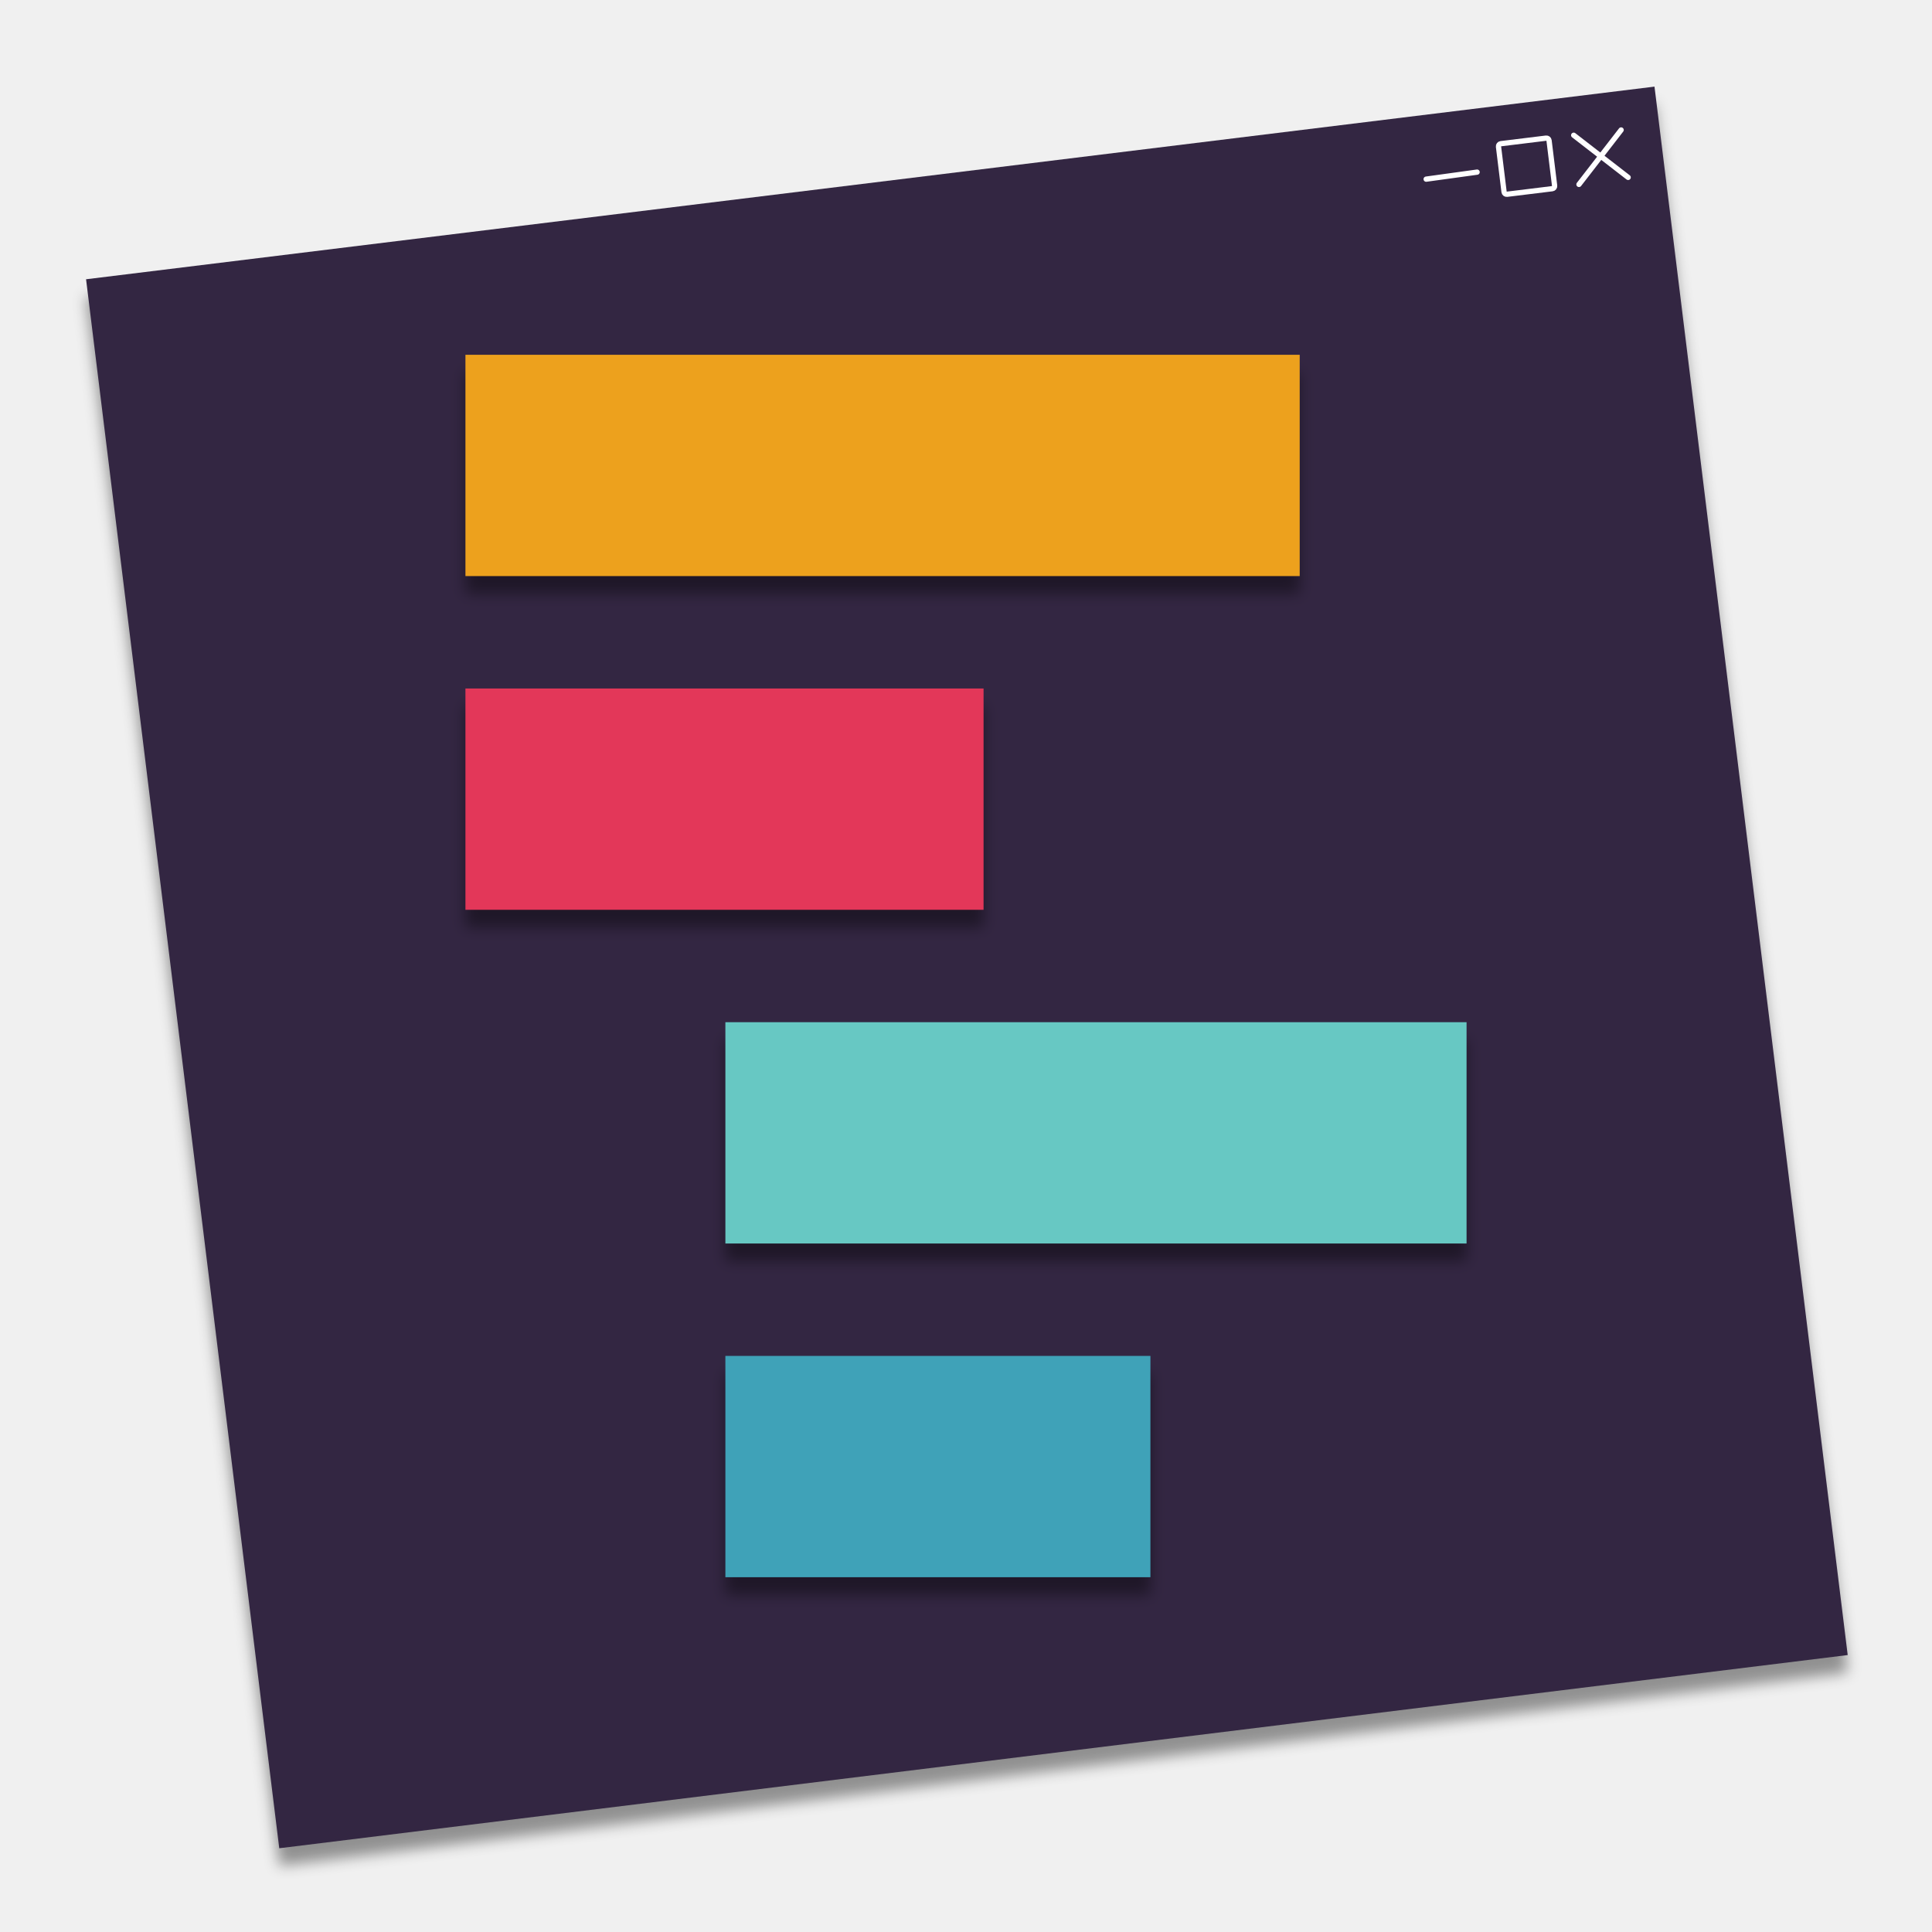
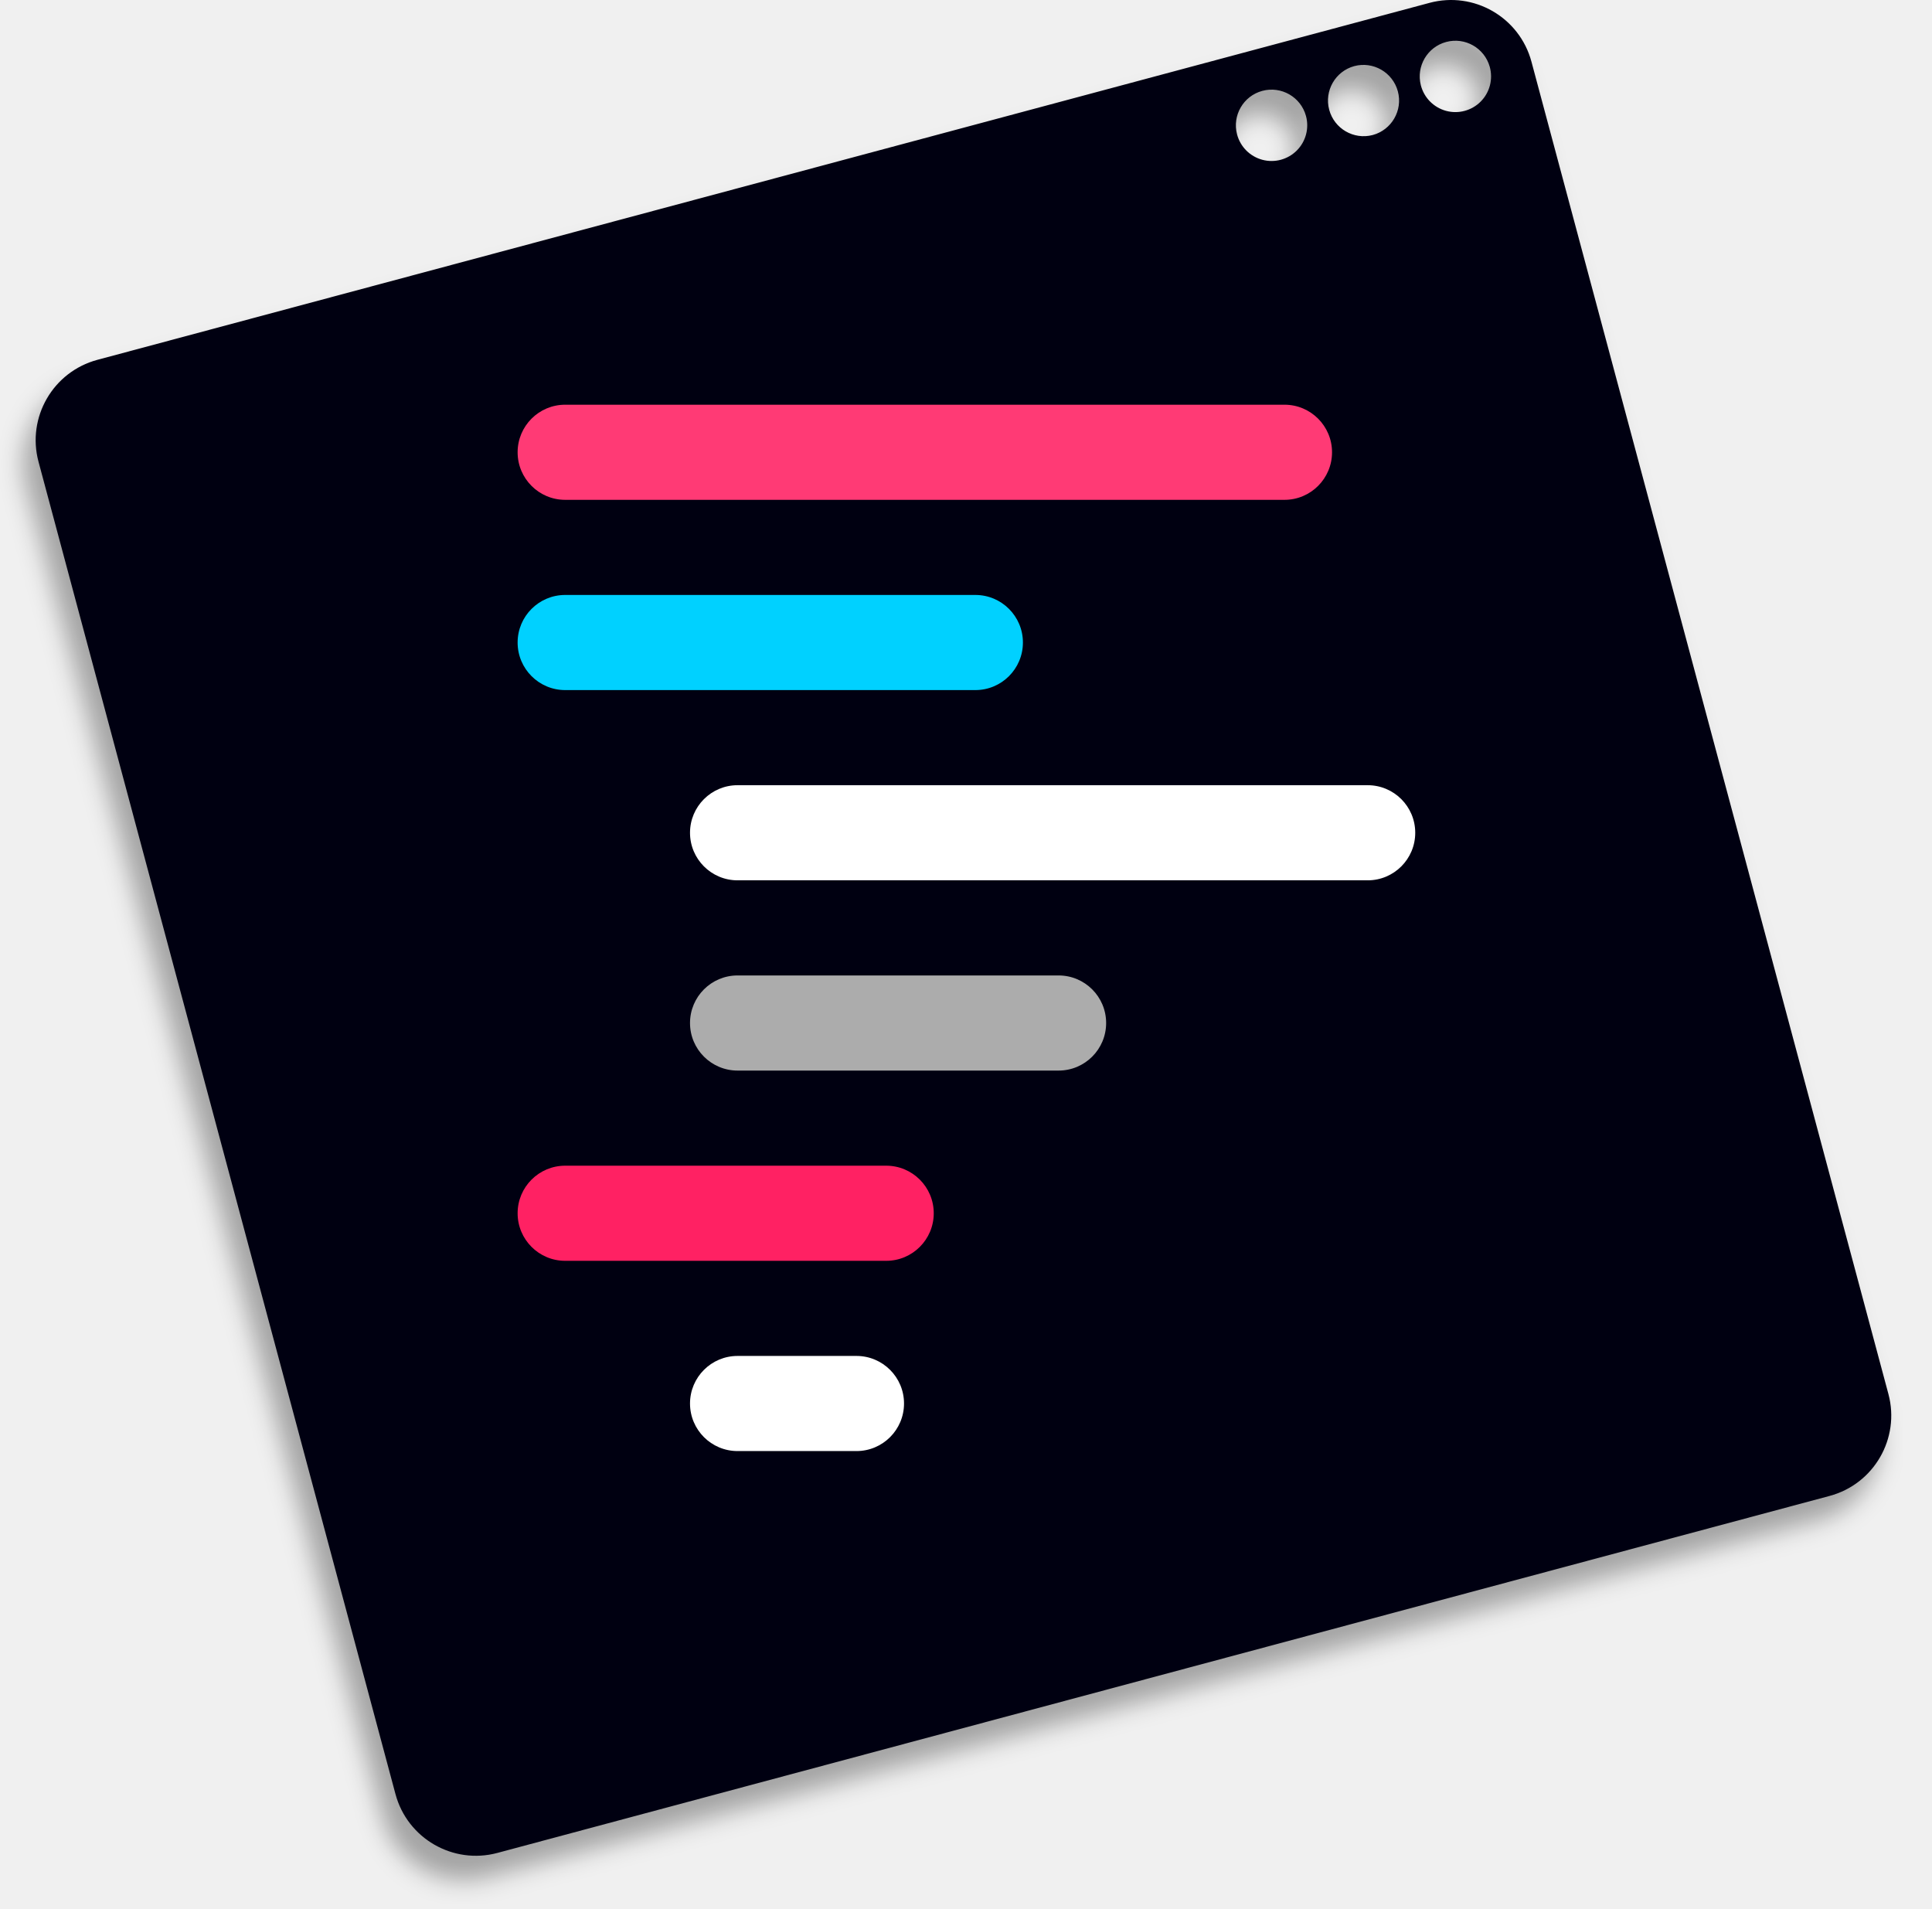
- <svg xmlns="http://www.w3.org/2000/svg" width="1100" height="1100">
+ <svg xmlns="http://www.w3.org/2000/svg" width="325" height="321" fill="none">
+   <g filter="url(#a)">
+     <path fill-rule="evenodd" clip-rule="evenodd" d="M240.475.48c7.468-2 15.145 2.431 17.146 9.9l60.046 224.095c2.001 7.468-2.431 15.145-9.899 17.146L83.673 311.667c-7.469 2.001-15.145-2.431-17.147-9.899L6.481 77.673c-2.002-7.469 2.43-15.145 9.899-17.147L240.475.481Zm10.126 10.746a6 6 0 1 1-11.59 3.106 6 6 0 0 1 11.59-3.106Zm-19.698 11.49a6 6 0 1 0-3.105-11.592 6 6 0 0 0 3.105 11.591Zm-11.212-3.208a6 6 0 1 1-11.591 3.106 6 6 0 0 1 11.591-3.106Z" fill="#001" />
+   </g>
+   <rect x="116.074" y="164.074" width="70" height="16" rx="8" fill="#ACACAC" />
+   <rect x="87.074" y="196.074" width="70" height="16" rx="8" fill="#FF2163" />
+   <rect x="116.074" y="228.074" width="36" height="16" rx="8" fill="#fff" />
+   <rect x="116.074" y="132.074" width="121.996" height="16" rx="8" fill="#fff" />
+   <rect x="87.074" y="100.074" width="85" height="16" rx="8" fill="#00D1FF" />
+   <rect x="87.074" y="68.074" width="137" height="16" rx="8" fill="#FF3A75" />
  <defs>
-     <filter id="a" width="400%" height="400%" x="-200%" y="-200%" color-interpolation-filters="sRGB" filterUnits="objectBoundingBox">
-       <feGaussianBlur in="SourceGraphic" stdDeviation="4" />
-       <feOffset dy="10" result="pf_100_offsetBlur" />
-       <feFlood flood-color="#000" flood-opacity=".4" />
-       <feComposite in2="pf_100_offsetBlur" operator="in" result="pf_100_dropShadow" />
-       <feBlend in="SourceGraphic" in2="pf_100_dropShadow" />
+     <filter id="a" x="0" y="0" width="320.148" height="320.148" filterUnits="userSpaceOnUse" color-interpolation-filters="sRGB">
+       <feFlood flood-opacity="0" result="BackgroundImageFix" />
+       <feColorMatrix in="SourceAlpha" values="0 0 0 0 0 0 0 0 0 0 0 0 0 0 0 0 0 0 127 0" result="hardAlpha" />
+       <feOffset dx="-2" dy="4" />
+       <feGaussianBlur stdDeviation="2" />
+       <feColorMatrix values="0 0 0 0 0 0 0 0 0 0 0 0 0 0 0 0 0 0 0.32 0" />
+       <feBlend in2="BackgroundImageFix" result="effect1_dropShadow_232_45" />
+       <feBlend in="SourceGraphic" in2="effect1_dropShadow_232_45" result="shape" />
    </filter>
  </defs>
-   <path fill="#332642" d="M49 159L942 49.318l110 893-893 110z" filter="url(#a)" />
-   <path fill="#3FA2B8" d="M413 772h242v126H413z" filter="url(#a)" />
-   <path fill="#67C8C3" d="M413 582h422v126H413z" filter="url(#a)" />
-   <path fill="#E33759" d="M265 392h295v126H265z" filter="url(#a)" />
-   <path fill="#EDA11D" d="M265 202h475v126H265z" filter="url(#a)" />
-   <g stroke="#fff" stroke-linecap="round" stroke-width="3">
-     <path d="M899 105l24-31m-27 3l31 24M812 102l29-4" />
-     <rect width="29" height="29" x="853" y="82" fill="none" rx="1.5" transform="rotate(-7 853 82)" />
-   </g>
</svg>
